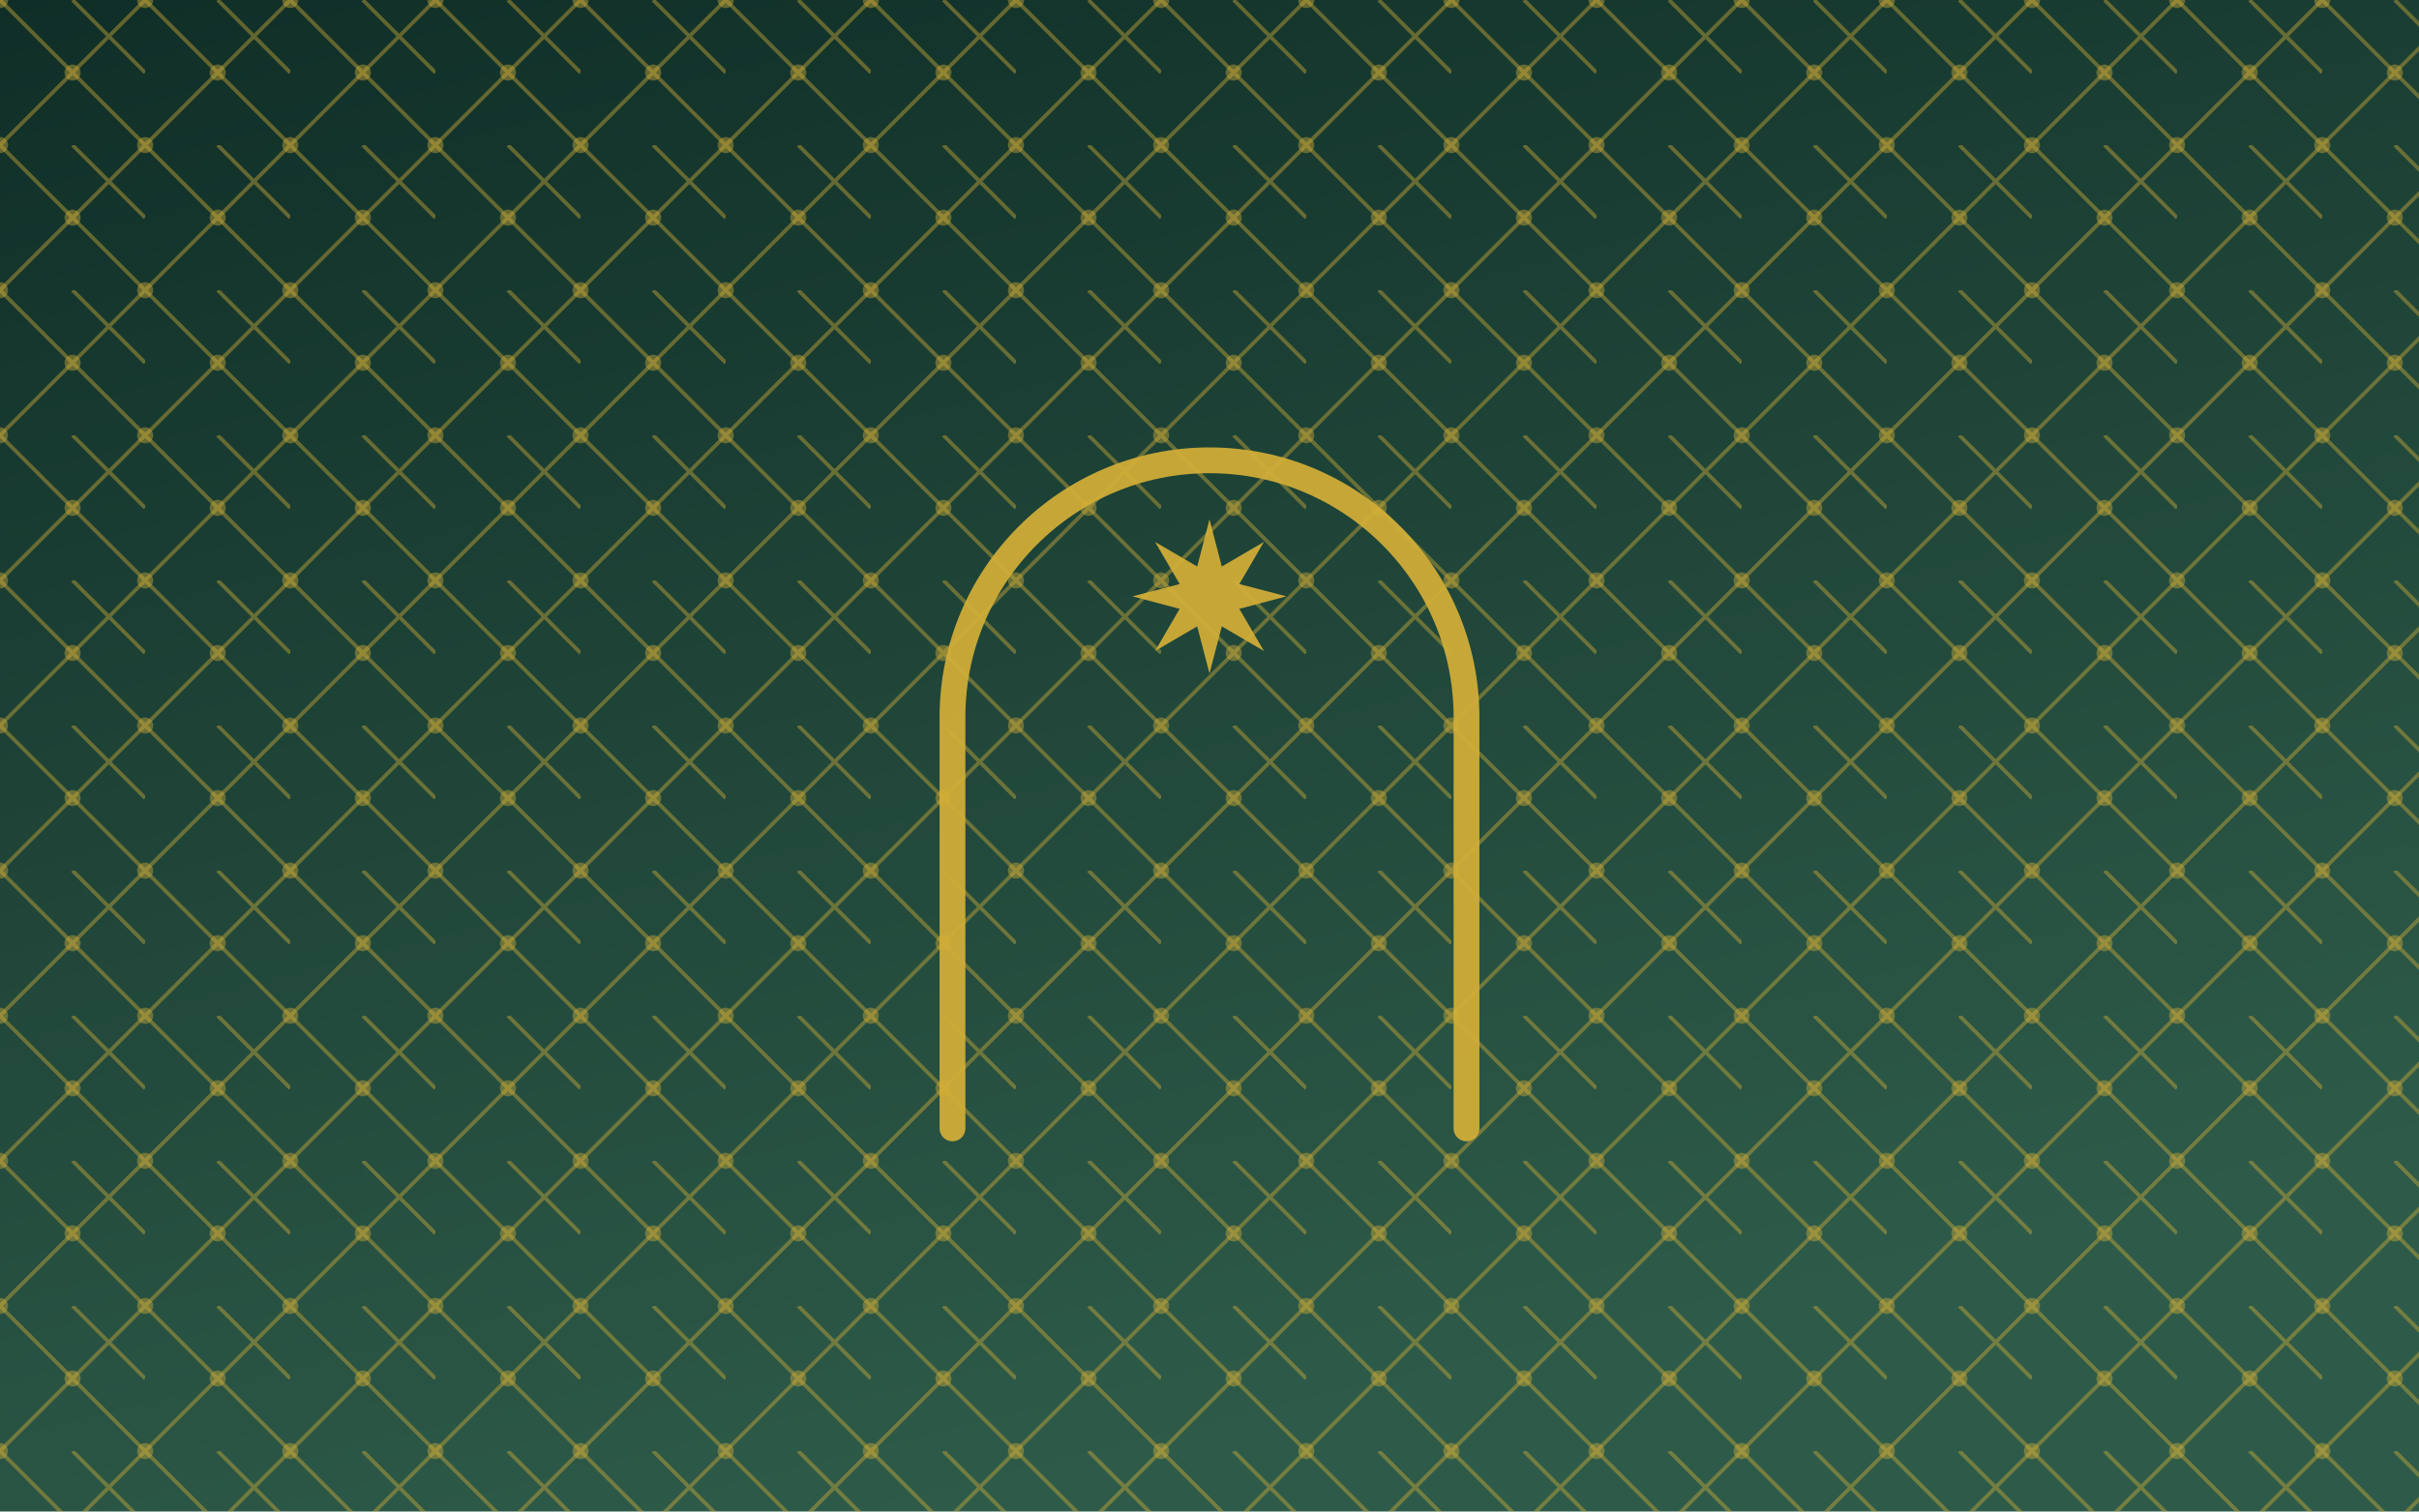
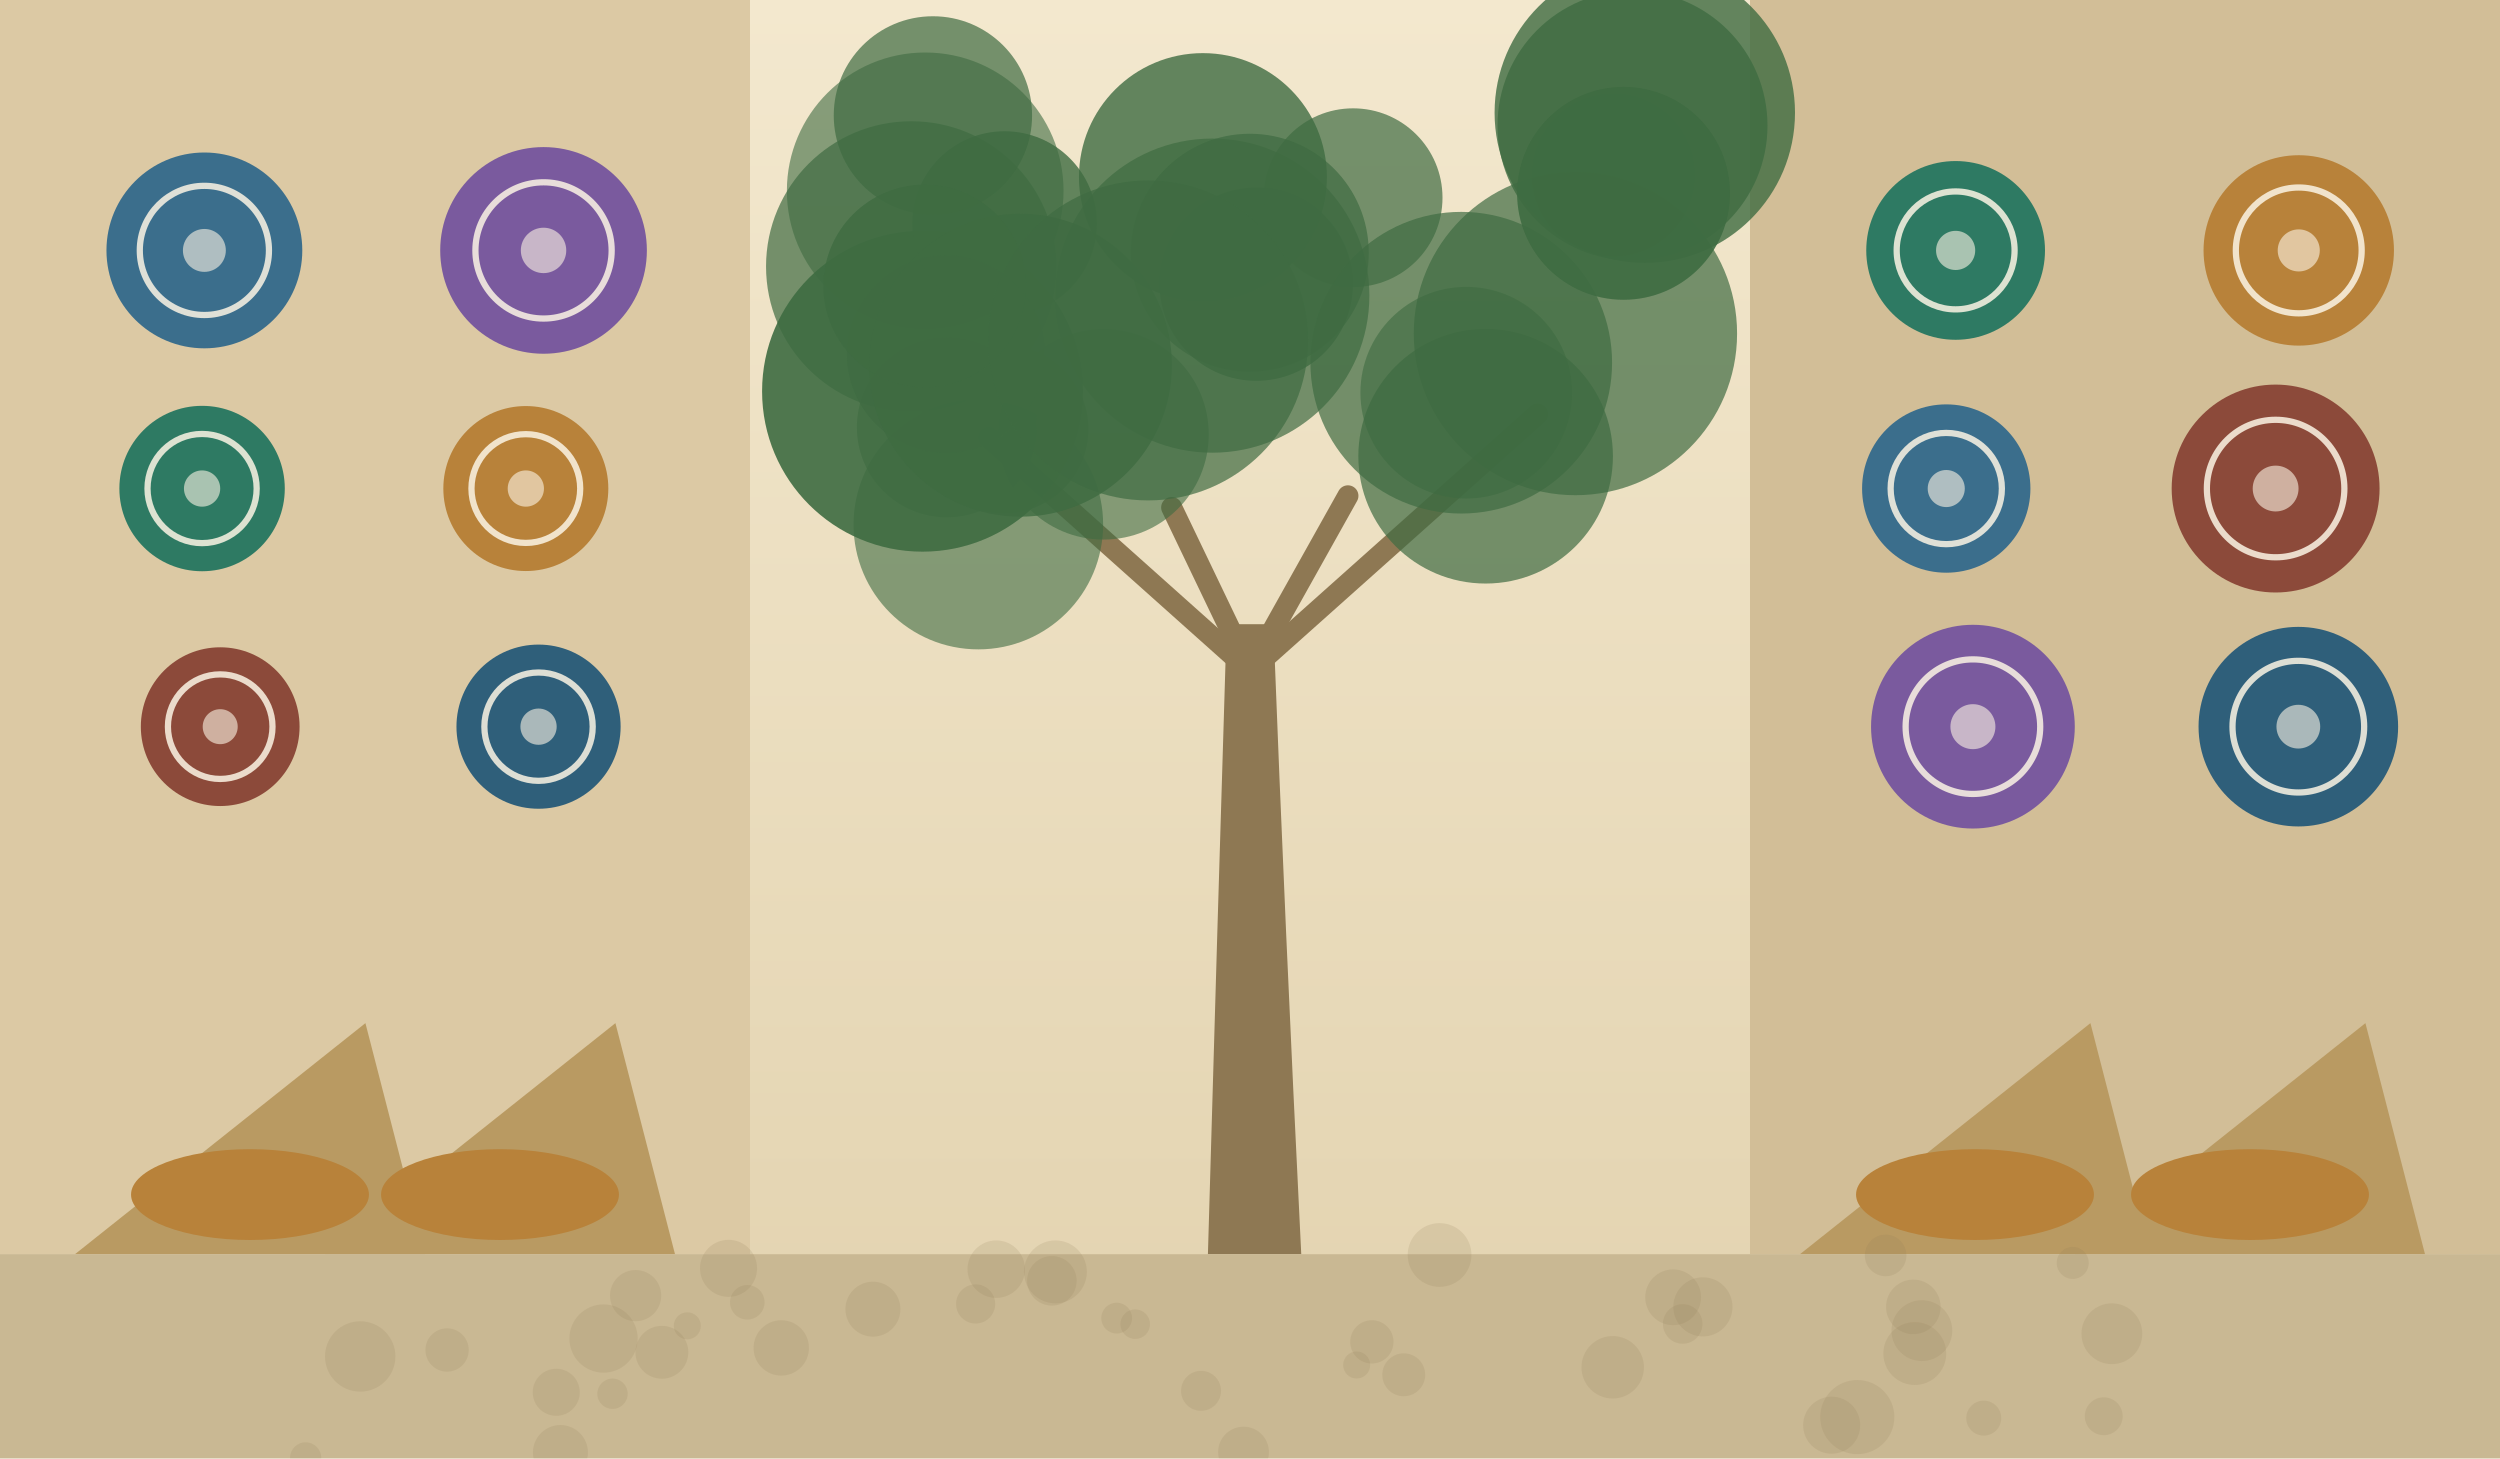
- <svg xmlns="http://www.w3.org/2000/svg" viewBox="0 0 1200 750" width="1200" height="750" role="img">
+ <svg xmlns="http://www.w3.org/2000/svg" viewBox="0 0 1200 700" width="1200" height="700" preserveAspectRatio="xMidYMid slice" role="img">
  <defs>
-     <linearGradient id="f" x1="0" y1="0" x2="0.4" y2="1">
-       <stop offset="0" stop-color="#0F2E27" />
-       <stop offset="1" stop-color="#2E5B49" />
+     <linearGradient id="c" x1="0" y1="0" x2="0" y2="1">
+       <stop offset="0" stop-color="#F3E8CE" />
+       <stop offset="1" stop-color="#E2D2AE" />
    </linearGradient>
-     <pattern id="m" width="72" height="72" patternUnits="userSpaceOnUse">
-       <path d="M0 0 L72 72 M72 0 L0 72 M36.0 0 L72 36.0" fill="none" stroke="#D4AF37" stroke-width="1.9" stroke-opacity="0.42" />
-       <circle cx="0.0" cy="0.0" r="4.0" fill="#D4AF37" fill-opacity="0.42" />
-       <circle cx="72.0" cy="72.0" r="4.0" fill="#D4AF37" fill-opacity="0.42" />
-       <circle cx="72.0" cy="0.0" r="4.0" fill="#D4AF37" fill-opacity="0.42" />
-       <circle cx="0.0" cy="72.0" r="4.0" fill="#D4AF37" fill-opacity="0.42" />
-       <circle cx="36.0" cy="36.0" r="4.0" fill="#D4AF37" fill-opacity="0.42" />
-     </pattern>
  </defs>
-   <rect width="1200" height="750" fill="url(#f)" />
-   <rect width="1200" height="750" fill="url(#m)" />
-   <g opacity=".92">
-     <path d="M472.5 559.9 L472.5 355.9 A127.5 127.5 0 0 1 727.5 355.9 L727.5 559.9" fill="none" stroke="#D4AF37" stroke-width="12.8" stroke-linecap="round" />
-     <polygon points="600.0,257.7 606.1,281.1 627.0,268.9 614.8,289.8 638.2,295.9 614.8,302.1 627.0,323.0 606.1,310.8 600.0,334.2 593.9,310.8 573.0,323.0 585.2,302.1 561.8,295.9 585.2,289.8 573.0,268.9 593.9,281.1" fill="#D4AF37" />
-   </g>
+   <rect width="1200" height="700" fill="url(#c)" />
+   <rect x="0" y="0" width="360" height="602" fill="#DCC9A4" />
+   <rect x="840" y="0" width="360" height="602" fill="#D2BE97" />
+   <circle cx="98.1" cy="120.2" r="47" fill="#3B6E8C" />
+   <circle cx="98.1" cy="120.2" r="31" fill="none" stroke="#FBF4E4" stroke-width="3" opacity=".85" />
+   <circle cx="98.1" cy="120.2" r="10.3" fill="#FBF4E4" opacity=".6" />
+   <circle cx="260.9" cy="120.2" r="49.6" fill="#7A5A9E" />
+   <circle cx="260.9" cy="120.2" r="32.7" fill="none" stroke="#FBF4E4" stroke-width="3" opacity=".85" />
+   <circle cx="260.9" cy="120.2" r="10.9" fill="#FBF4E4" opacity=".6" />
+   <circle cx="97" cy="234.5" r="39.7" fill="#2E7A63" />
+   <circle cx="97" cy="234.5" r="26.2" fill="none" stroke="#FBF4E4" stroke-width="3" opacity=".85" />
+   <circle cx="97" cy="234.5" r="8.7" fill="#FBF4E4" opacity=".6" />
+   <circle cx="252.4" cy="234.5" r="39.6" fill="#B8823A" />
+   <circle cx="252.4" cy="234.5" r="26.1" fill="none" stroke="#FBF4E4" stroke-width="3" opacity=".85" />
+   <circle cx="252.4" cy="234.5" r="8.7" fill="#FBF4E4" opacity=".6" />
+   <circle cx="105.7" cy="348.8" r="38.1" fill="#8C4A3A" />
+   <circle cx="105.7" cy="348.8" r="25.1" fill="none" stroke="#FBF4E4" stroke-width="3" opacity=".85" />
+   <circle cx="105.7" cy="348.8" r="8.4" fill="#FBF4E4" opacity=".6" />
+   <circle cx="258.5" cy="348.8" r="39.4" fill="#2F5F7A" />
+   <circle cx="258.5" cy="348.8" r="26" fill="none" stroke="#FBF4E4" stroke-width="3" opacity=".85" />
+   <circle cx="258.5" cy="348.8" r="8.7" fill="#FBF4E4" opacity=".6" />
+   <circle cx="938.7" cy="120.2" r="42.9" fill="#2E7A63" />
+   <circle cx="938.7" cy="120.2" r="28.3" fill="none" stroke="#FBF4E4" stroke-width="3" opacity=".85" />
+   <circle cx="938.7" cy="120.2" r="9.4" fill="#FBF4E4" opacity=".6" />
+   <circle cx="1103.4" cy="120.2" r="45.7" fill="#B8823A" />
+   <circle cx="1103.4" cy="120.2" r="30.2" fill="none" stroke="#FBF4E4" stroke-width="3" opacity=".85" />
+   <circle cx="1103.4" cy="120.2" r="10.1" fill="#FBF4E4" opacity=".6" />
+   <circle cx="934.2" cy="234.5" r="40.4" fill="#3B6E8C" />
+   <circle cx="934.2" cy="234.5" r="26.7" fill="none" stroke="#FBF4E4" stroke-width="3" opacity=".85" />
+   <circle cx="934.2" cy="234.5" r="8.9" fill="#FBF4E4" opacity=".6" />
+   <circle cx="1092.3" cy="234.5" r="49.9" fill="#8C4A3A" />
+   <circle cx="1092.3" cy="234.5" r="33" fill="none" stroke="#FBF4E4" stroke-width="3" opacity=".85" />
+   <circle cx="1092.3" cy="234.5" r="11" fill="#FBF4E4" opacity=".6" />
+   <circle cx="947" cy="348.8" r="48.9" fill="#7A5A9E" />
+   <circle cx="947" cy="348.8" r="32.3" fill="none" stroke="#FBF4E4" stroke-width="3" opacity=".85" />
+   <circle cx="947" cy="348.8" r="10.8" fill="#FBF4E4" opacity=".6" />
+   <circle cx="1103.2" cy="348.8" r="47.9" fill="#2F5F7A" />
+   <circle cx="1103.2" cy="348.8" r="31.6" fill="none" stroke="#FBF4E4" stroke-width="3" opacity=".85" />
+   <circle cx="1103.2" cy="348.8" r="10.5" fill="#FBF4E4" opacity=".6" />
+   <path d="M36 602 l168 0 l-28.6 -110.9 l0 0 Z" fill="#B99A62" />
+   <ellipse cx="120" cy="573.4" rx="57.1" ry="21.8" fill="#B8823A" />
+   <path d="M156 602 l168 0 l-28.6 -110.9 l0 0 Z" fill="#B99A62" />
+   <ellipse cx="240" cy="573.4" rx="57.1" ry="21.8" fill="#B8823A" />
+   <path d="M864 602 l168 0 l-28.6 -110.9 l0 0 Z" fill="#B99A62" />
+   <ellipse cx="948" cy="573.4" rx="57.1" ry="21.8" fill="#B8823A" />
+   <path d="M996 602 l168 0 l-28.6 -110.9 l0 0 Z" fill="#B99A62" />
+   <ellipse cx="1080" cy="573.4" rx="57.1" ry="21.8" fill="#B8823A" />
+   <path d="M579.8 602 q4.5 -156.8 9 -302.4 l22.4 0 q5.6 145.6 13.4 302.4 Z" fill="#8E7853" />
+   <path d="M600 322 l-125.4 -112" stroke="#8E7853" stroke-width="10.1" stroke-linecap="round" />
+   <path d="M600 322 l138 -123.2" stroke="#8E7853" stroke-width="10.1" stroke-linecap="round" />
+   <path d="M600 322 l-37.6 -78.4" stroke="#8E7853" stroke-width="10.1" stroke-linecap="round" />
+   <path d="M600 322 l47 -84" stroke="#8E7853" stroke-width="10.1" stroke-linecap="round" />
+   <circle cx="581.9" cy="141.9" r="75.4" fill="#3E6B41" opacity="0.7" />
+   <circle cx="603" cy="136.4" r="46.4" fill="#3E6B41" opacity="0.8" />
+   <circle cx="649.5" cy="94.9" r="42.9" fill="#3E6B41" opacity="0.7" />
+   <circle cx="444.1" cy="91.6" r="66.4" fill="#3E6B41" opacity="0.6" />
+   <circle cx="783.6" cy="60.3" r="64.8" fill="#3E6B41" opacity="0.8" />
+   <circle cx="469.6" cy="251.8" r="59.9" fill="#3E6B41" opacity="0.6" />
+   <circle cx="482" cy="206" r="40.4" fill="#3E6B41" opacity="0.7" />
+   <circle cx="577.4" cy="85" r="59.5" fill="#3E6B41" opacity="0.8" />
+   <circle cx="599.9" cy="121.3" r="57.1" fill="#3E6B41" opacity="0.7" />
+   <circle cx="789.5" cy="54.1" r="72.1" fill="#3E6B41" opacity="0.8" />
+   <circle cx="529.7" cy="208.5" r="50.5" fill="#3E6B41" opacity="0.6" />
+   <circle cx="701.4" cy="174.1" r="72.4" fill="#3E6B41" opacity="0.7" />
+   <circle cx="774.4" cy="84" r="39.2" fill="#3E6B41" opacity="0.6" />
+   <circle cx="756.2" cy="160.1" r="77.6" fill="#3E6B41" opacity="0.7" />
+   <circle cx="437.4" cy="127.9" r="69.7" fill="#3E6B41" opacity="0.7" />
+   <circle cx="442.8" cy="187.8" r="77" fill="#3E6B41" opacity="0.9" />
+   <circle cx="454.5" cy="205.1" r="43.2" fill="#3E6B41" opacity="0.6" />
+   <circle cx="713.1" cy="219" r="61.1" fill="#3E6B41" opacity="0.7" />
+   <circle cx="482.2" cy="107.3" r="44.3" fill="#3E6B41" opacity="0.8" />
+   <circle cx="454" cy="170" r="47.5" fill="#3E6B41" opacity="0.7" />
+   <circle cx="779.3" cy="92.8" r="51.1" fill="#3E6B41" opacity="0.9" />
+   <circle cx="489.8" cy="175.3" r="72.7" fill="#3E6B41" opacity="0.8" />
+   <circle cx="447.8" cy="55.4" r="47.6" fill="#3E6B41" opacity="0.7" />
+   <circle cx="703.8" cy="188.5" r="50.8" fill="#3E6B41" opacity="0.6" />
+   <circle cx="443.9" cy="137.3" r="48.7" fill="#3E6B41" opacity="0.8" />
+   <circle cx="551.1" cy="163.4" r="76.8" fill="#3E6B41" opacity="0.7" />
+   <rect y="602" width="1200" height="112" fill="#C9B893" />
+   <circle cx="1009.8" cy="679.8" r="9.1" fill="#8E7853" opacity=".16" />
+   <circle cx="919.1" cy="649.7" r="15.1" fill="#8E7853" opacity=".16" />
+   <circle cx="658.5" cy="644.1" r="10.4" fill="#8E7853" opacity=".16" />
+   <circle cx="536" cy="632.7" r="7.4" fill="#8E7853" opacity=".16" />
+   <circle cx="891.5" cy="680.2" r="17.8" fill="#8E7853" opacity=".16" />
+   <circle cx="774.1" cy="656.3" r="15" fill="#8E7853" opacity=".16" />
+   <circle cx="267" cy="668.3" r="11.3" fill="#8E7853" opacity=".16" />
+   <circle cx="305.1" cy="621.9" r="12.3" fill="#8E7853" opacity=".16" />
+   <circle cx="375" cy="647" r="13.3" fill="#8E7853" opacity=".16" />
+   <circle cx="504.9" cy="614.8" r="11.9" fill="#8E7853" opacity=".16" />
+   <circle cx="358.7" cy="625.1" r="8.3" fill="#8E7853" opacity=".16" />
+   <circle cx="478.2" cy="609.2" r="13.8" fill="#8E7853" opacity=".16" />
+   <circle cx="1013.7" cy="640.2" r="14.6" fill="#8E7853" opacity=".16" />
+   <circle cx="994.9" cy="606.2" r="7.7" fill="#8E7853" opacity=".16" />
+   <circle cx="879.2" cy="684.1" r="13.7" fill="#8E7853" opacity=".16" />
+   <circle cx="289.7" cy="642.5" r="16.4" fill="#8E7853" opacity=".16" />
+   <circle cx="952.2" cy="680.7" r="8.4" fill="#8E7853" opacity=".16" />
+   <circle cx="922.5" cy="638.7" r="14.6" fill="#8E7853" opacity=".16" />
+   <circle cx="269" cy="697.2" r="13.2" fill="#8E7853" opacity=".16" />
+   <circle cx="803.1" cy="622.7" r="13.4" fill="#8E7853" opacity=".16" />
+   <circle cx="673.8" cy="659.9" r="10.3" fill="#8E7853" opacity=".16" />
+   <circle cx="807.7" cy="635.5" r="9.5" fill="#8E7853" opacity=".16" />
+   <circle cx="294" cy="669" r="7.3" fill="#8E7853" opacity=".16" />
+   <circle cx="349.7" cy="608.8" r="13.7" fill="#8E7853" opacity=".16" />
+   <circle cx="651.2" cy="655.2" r="6.5" fill="#8E7853" opacity=".16" />
+   <circle cx="544.9" cy="635.6" r="7.1" fill="#8E7853" opacity=".16" />
+   <circle cx="146.7" cy="699.8" r="7.5" fill="#8E7853" opacity=".16" />
+   <circle cx="419" cy="628.4" r="13.2" fill="#8E7853" opacity=".16" />
+   <circle cx="214.6" cy="648" r="10.4" fill="#8E7853" opacity=".16" />
+   <circle cx="905.1" cy="602.6" r="10" fill="#8E7853" opacity=".16" />
+   <circle cx="596.9" cy="697" r="12.2" fill="#8E7853" opacity=".16" />
+   <circle cx="576.5" cy="667.6" r="9.6" fill="#8E7853" opacity=".16" />
+   <circle cx="172.9" cy="651.1" r="16.9" fill="#8E7853" opacity=".16" />
+   <circle cx="817.4" cy="627.3" r="14.2" fill="#8E7853" opacity=".16" />
+   <circle cx="918.4" cy="627.3" r="13.1" fill="#8E7853" opacity=".16" />
+   <circle cx="468.3" cy="625.9" r="9.4" fill="#8E7853" opacity=".16" />
+   <circle cx="329.9" cy="636.4" r="6.5" fill="#8E7853" opacity=".16" />
+   <circle cx="506.6" cy="610.5" r="15.1" fill="#8E7853" opacity=".16" />
+   <circle cx="691" cy="602.4" r="15.3" fill="#8E7853" opacity=".16" />
+   <circle cx="317.7" cy="649.1" r="12.7" fill="#8E7853" opacity=".16" />
</svg>
